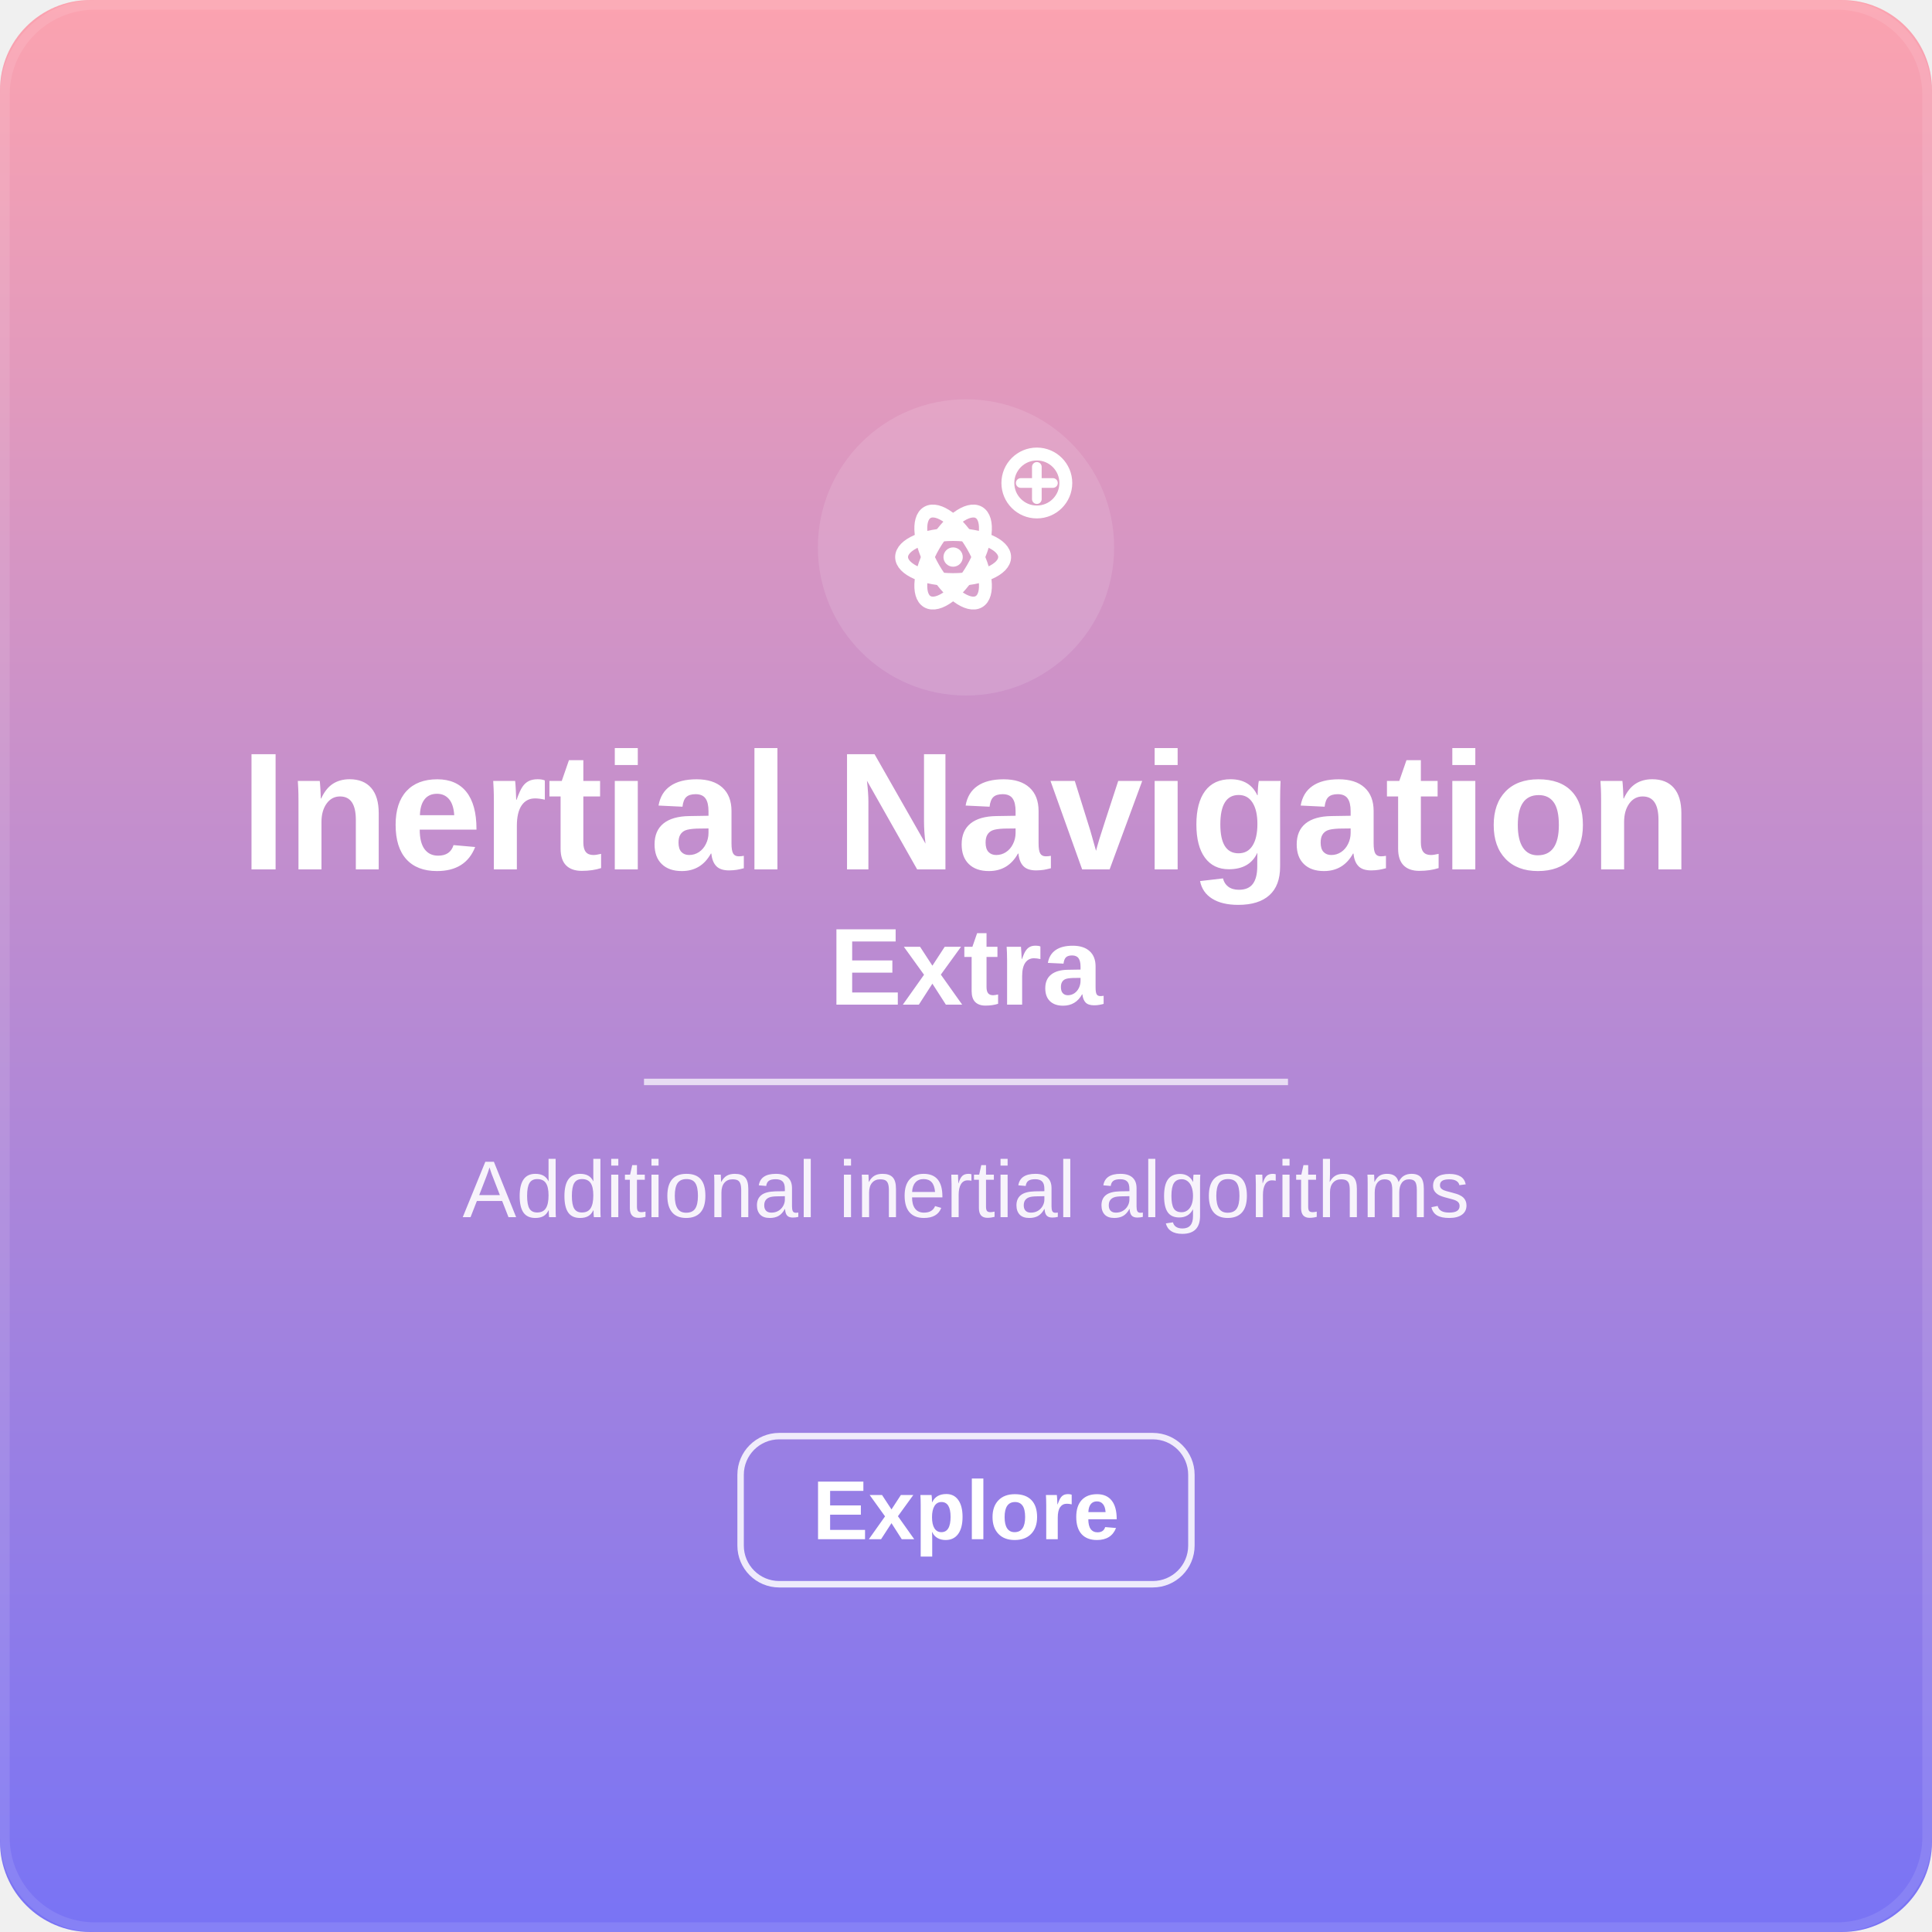
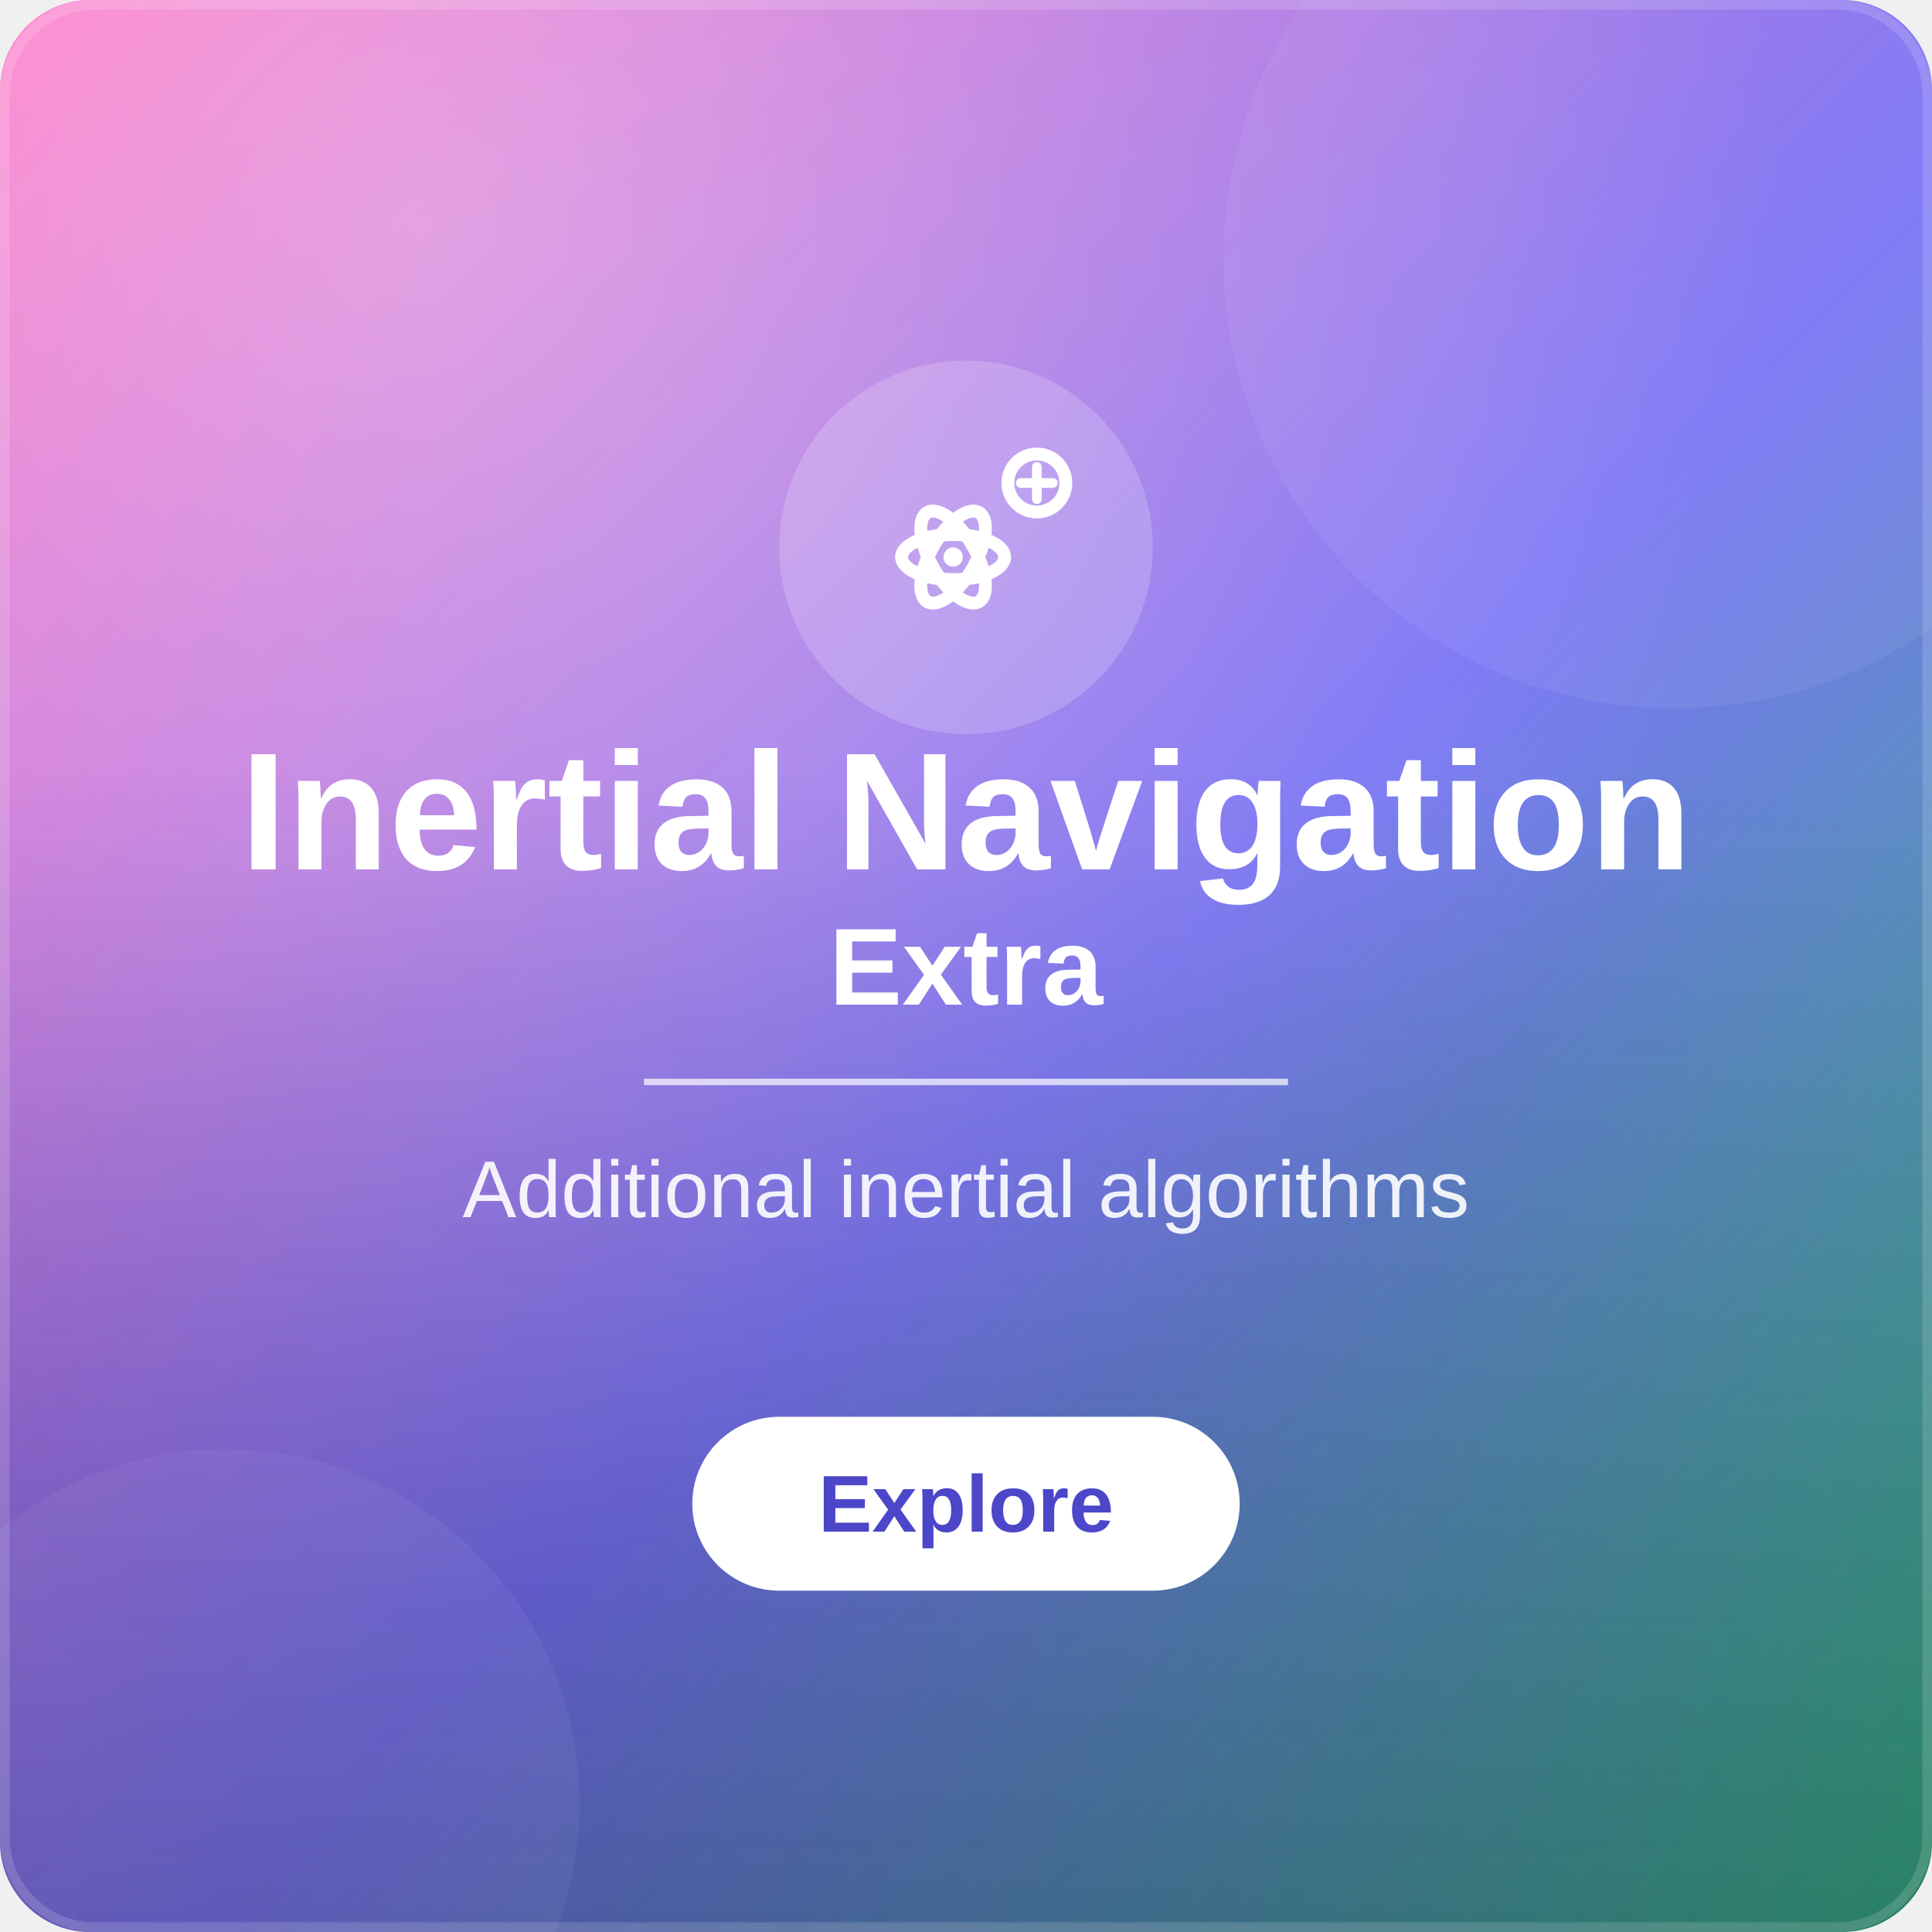
<svg xmlns="http://www.w3.org/2000/svg" width="600" height="600" viewBox="0 0 600 600">
  <defs>
-     <linearGradient id="bgGradient" x1="0%" y1="0%" x2="0%" y2="100%">
-       <stop offset="0%" stop-color="#FCA3AF" />
-       <stop offset="100%" stop-color="#7873f5" />
+     <linearGradient id="bgGradient" x1="0%" y1="0%" x2="100%" y2="100%">
+       <stop offset="0%" stop-color="#ff6ec4" />
+       <stop offset="55%" stop-color="#7873f5" />
+       <stop offset="100%" stop-color="#2fbf71" />
+     </linearGradient>
+     <radialGradient id="bgGlow" cx="22%" cy="12%" r="70%">
+       <stop offset="0%" stop-color="#FFFFFF" stop-opacity="0.35" />
+       <stop offset="100%" stop-color="#FFFFFF" stop-opacity="0" />
+     </radialGradient>
+     <linearGradient id="bgScrim" x1="0" y1="0" x2="0" y2="1">
+       <stop offset="40%" stop-color="#1e1b4b" stop-opacity="0" />
+       <stop offset="100%" stop-color="#1e1b4b" stop-opacity="0.38" />
    </linearGradient>
    <clipPath id="cardClip">
      <rect x="0" y="0" width="600" height="600" rx="28" ry="28" />
    </clipPath>
  </defs>
  <g clip-path="url(#cardClip)">
-     <rect x="0" y="0" width="600" height="600" fill="url(#bgGradient)" />
-     <circle cx="300" cy="170" r="46" fill="#FFFFFF" opacity="0.12" />
+     <g class="card-bg">
+       <rect width="600" height="600" fill="url(#bgGradient)" />
+       <rect width="600" height="600" fill="url(#bgGlow)" />
+       <rect width="600" height="600" fill="url(#bgScrim)" />
+       <circle cx="520" cy="80" r="140" fill="#FFFFFF" opacity="0.06" />
+       <circle cx="70" cy="560" r="110" fill="#FFFFFF" opacity="0.05" />
+     </g>
+     <circle cx="300" cy="170" r="58" fill="#FFFFFF" opacity="0.18" />
    <g transform="translate(300,170)">
      <g fill="none" stroke="#FFFFFF" stroke-width="4" stroke-linecap="round">
        <ellipse cx="-4" cy="3" rx="16" ry="7" />
        <ellipse cx="-4" cy="3" rx="16" ry="7" transform="rotate(60 -4 3)" />
        <ellipse cx="-4" cy="3" rx="16" ry="7" transform="rotate(120 -4 3)" />
      </g>
      <circle cx="-4" cy="3" r="3" fill="#FFFFFF" stroke="none" />
      <circle cx="22" cy="-20" r="9" fill="none" stroke="#FFFFFF" stroke-width="4" />
      <line x1="22" y1="-25" x2="22" y2="-15" stroke="#FFFFFF" stroke-width="3" stroke-linecap="round" />
      <line x1="17" y1="-20" x2="27" y2="-20" stroke="#FFFFFF" stroke-width="3" stroke-linecap="round" />
    </g>
    <text x="300" y="270" text-anchor="middle" font-family="Arial, Helvetica, sans-serif" font-weight="800" font-size="52" fill="#FFFFFF">Inertial Navigation</text>
    <text x="300" y="312" text-anchor="middle" font-family="Arial, Helvetica, sans-serif" font-weight="800" font-size="34" fill="#FFFFFF">Extra</text>
    <line x1="200" y1="336" x2="400" y2="336" stroke="#FFFFFF" stroke-width="2" opacity="0.7" />
    <text x="300" y="378" text-anchor="middle" font-family="Arial, Helvetica, sans-serif" font-weight="400" font-size="25" fill="#FFFFFF" opacity="0.9">Additional inertial algorithms</text>
-     <rect x="230" y="446" width="140" height="46" rx="12" ry="12" fill="none" stroke="#FFFFFF" stroke-width="2" opacity="0.85" />
-     <text x="300" y="469" text-anchor="middle" dominant-baseline="central" font-family="Arial, Helvetica, sans-serif" font-weight="700" font-size="26" fill="#FFFFFF">Explore</text>
+     <rect x="215" y="440" width="170" height="54" rx="27" ry="27" fill="#FFFFFF" />
+     <text x="300" y="467" text-anchor="middle" dominant-baseline="central" font-family="Arial, Helvetica, sans-serif" font-weight="700" font-size="25" fill="#4c46c9">Explore</text>
  </g>
-   <rect x="1.5" y="1.5" width="597" height="597" rx="28" ry="28" fill="none" stroke="#FFFFFF" stroke-opacity="0.1" stroke-width="3" />
+   <rect x="1.5" y="1.5" width="597" height="597" rx="28" ry="28" fill="none" stroke="#FFFFFF" stroke-opacity="0.15" stroke-width="3" />
</svg>
